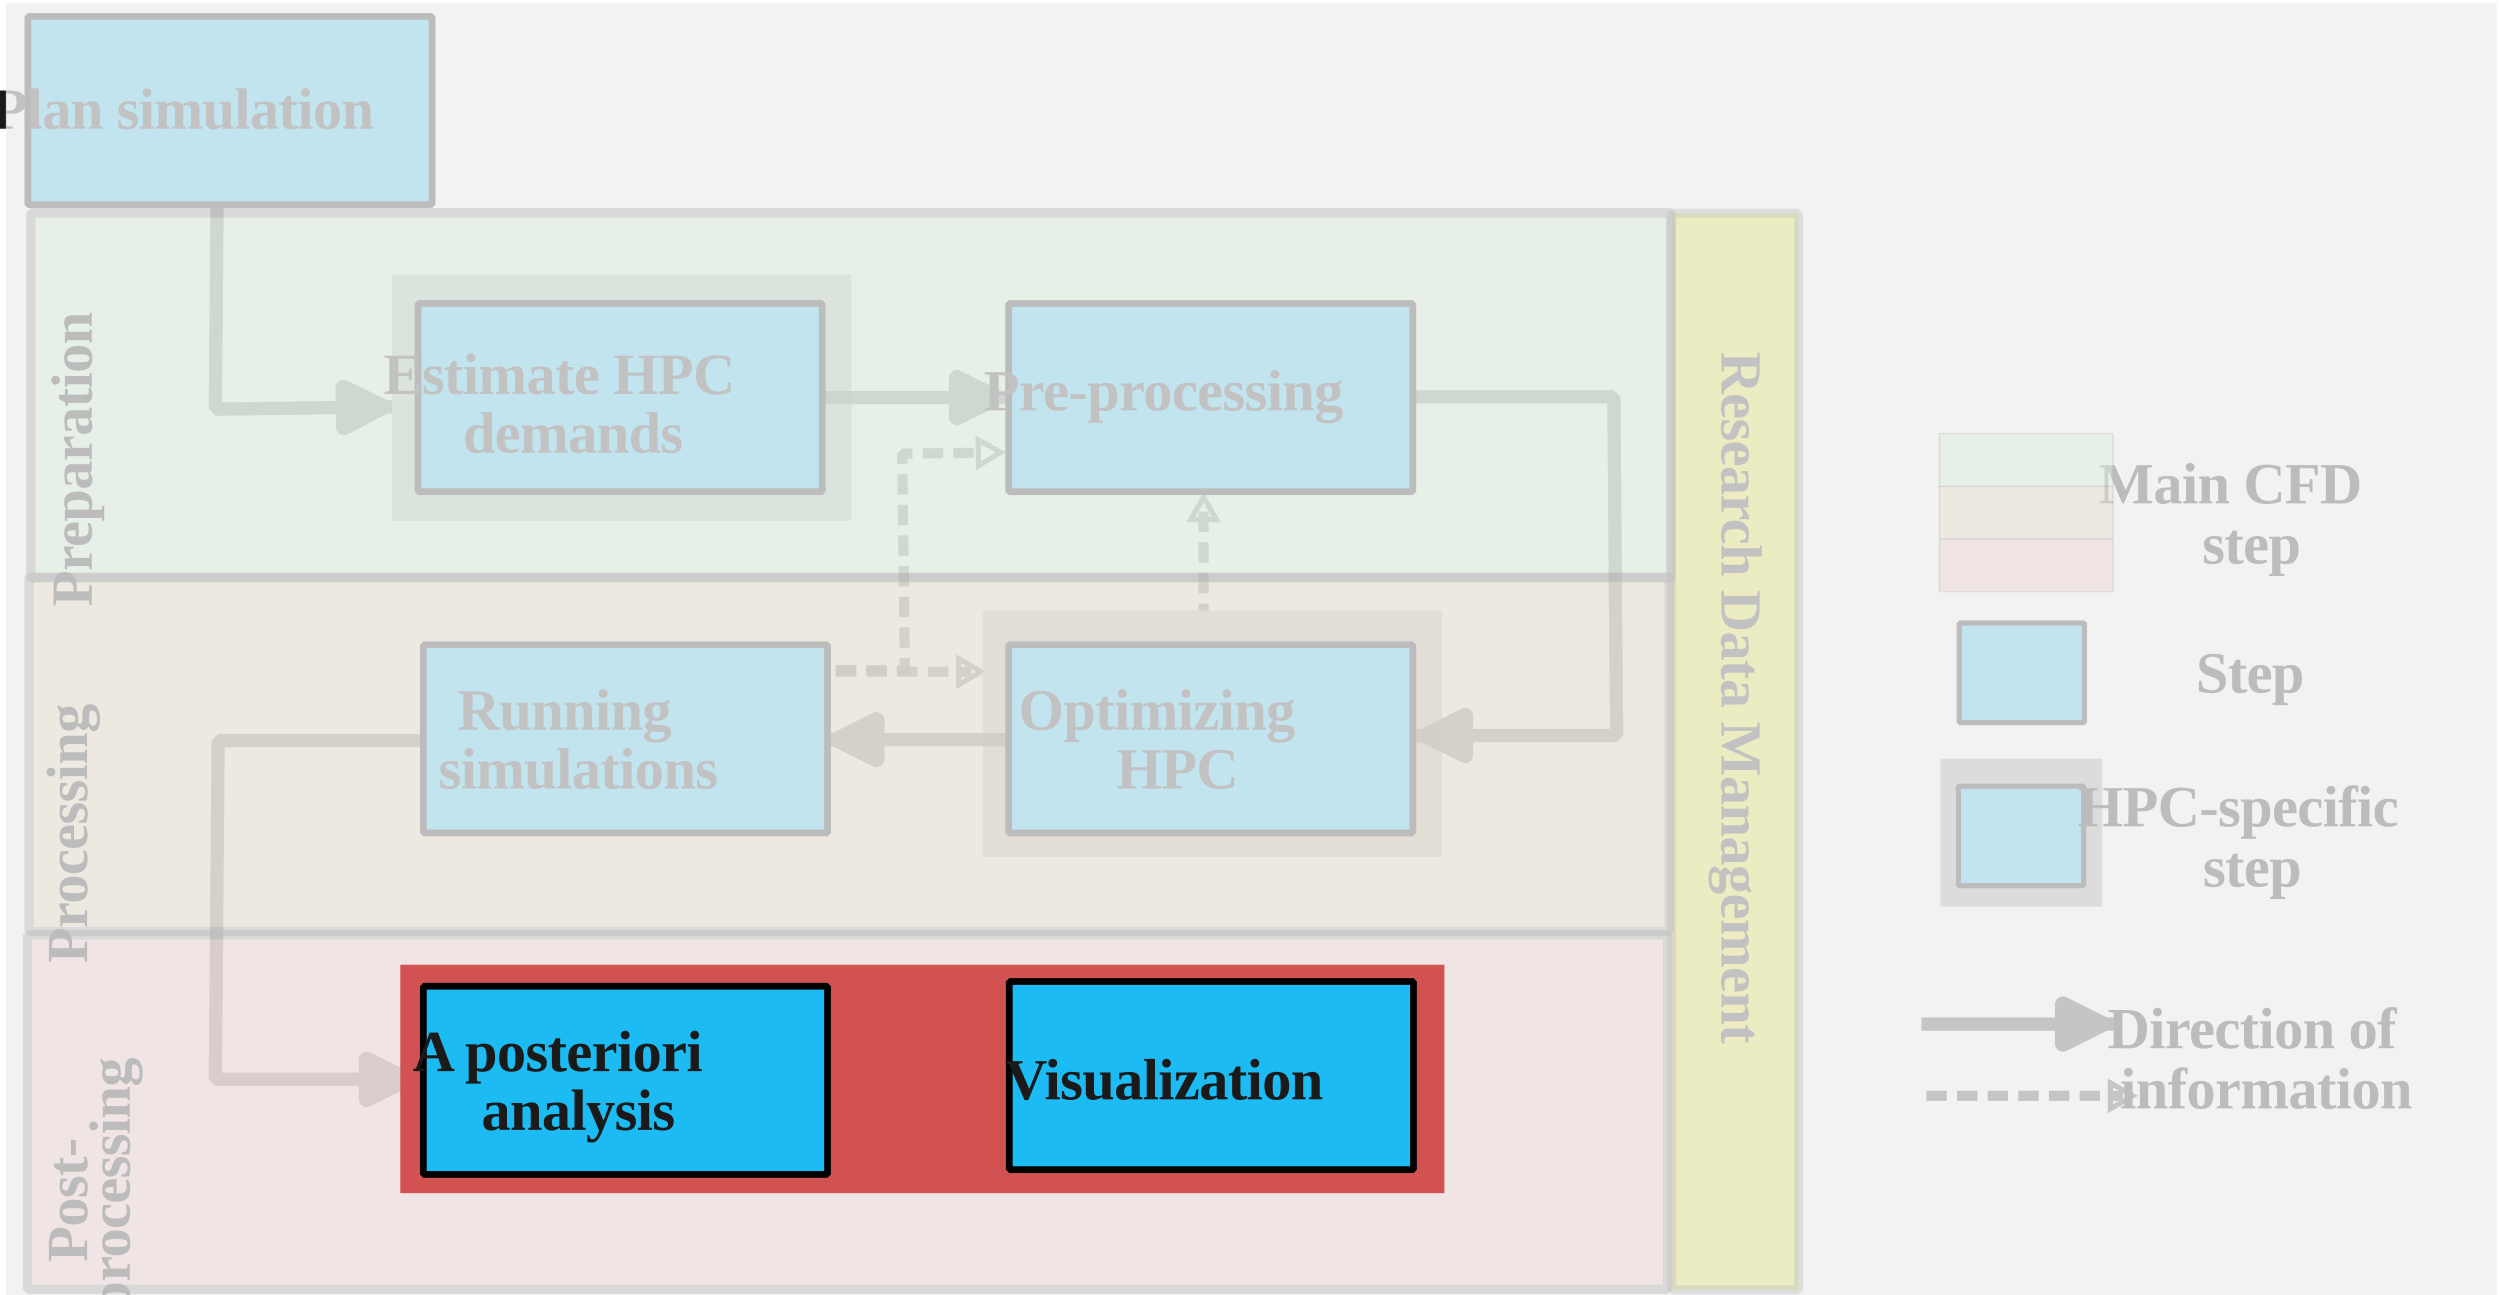
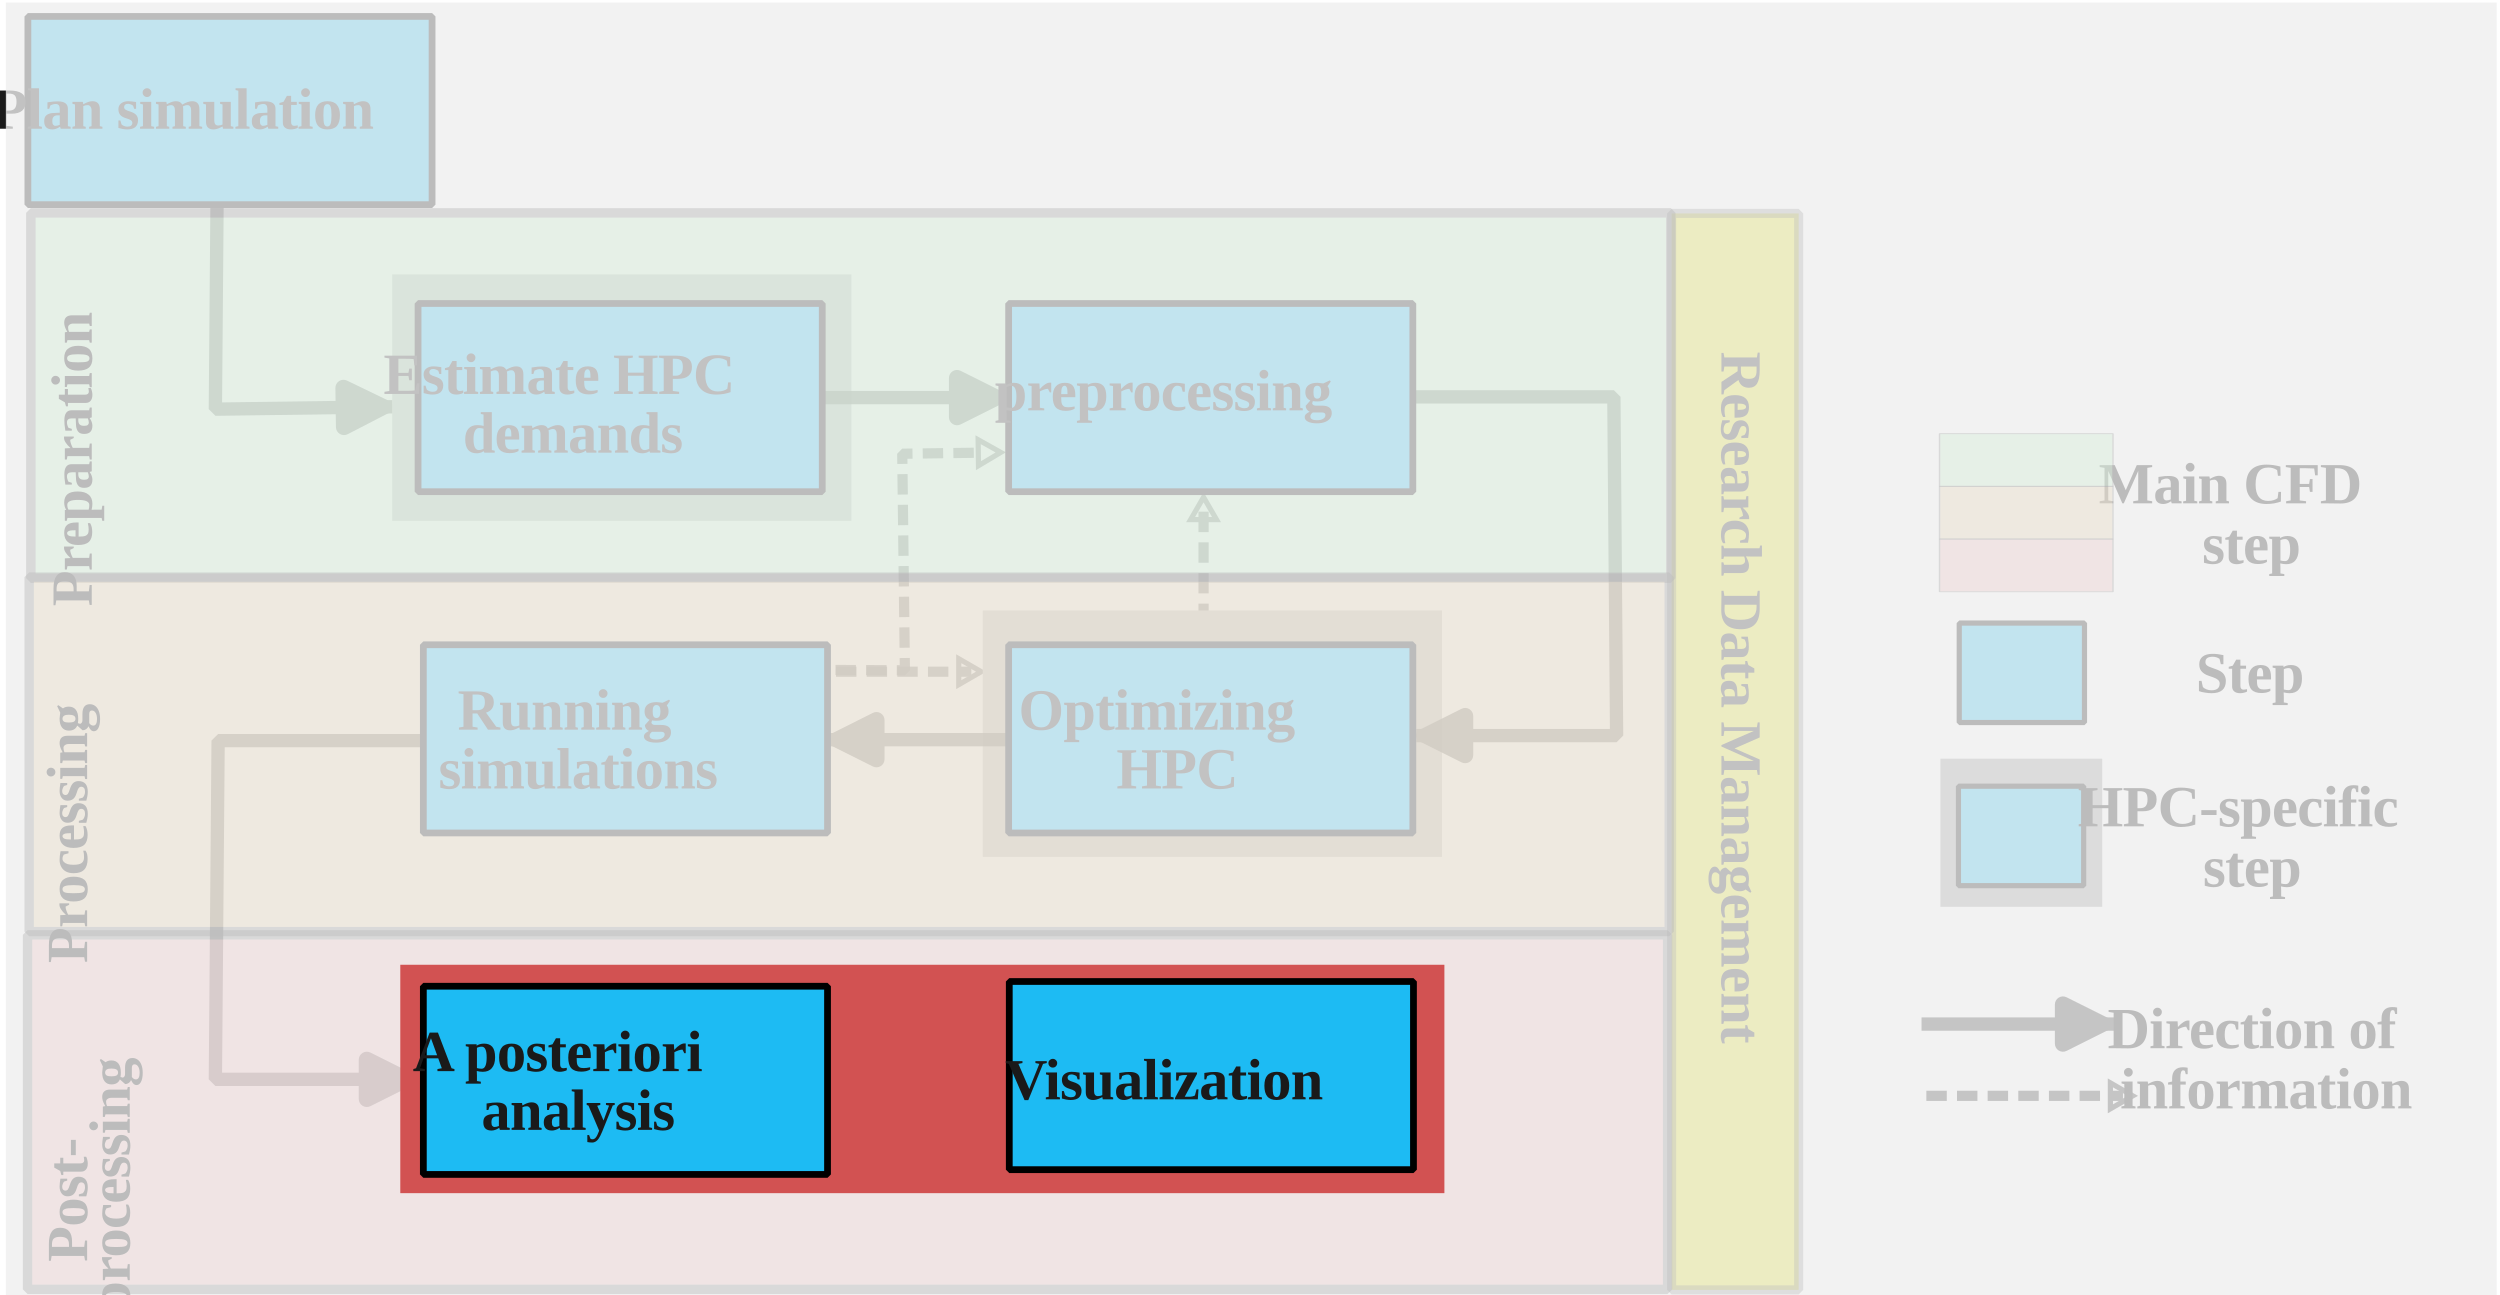
<svg xmlns="http://www.w3.org/2000/svg" width="241.063mm" height="124.815mm" viewBox="0 0 241.063 124.815" version="1.1" id="svg1">
  <defs id="defs1">
    <marker style="overflow:visible" id="ColoredTriangle" refX="0" refY="0" orient="auto-start-reverse" markerWidth="0.5" markerHeight="0.5" viewBox="0 0 1 1" preserveAspectRatio="xMidYMid" markerUnits="userSpaceOnUse">
      <path transform="scale(0.5)" style="fill:context-fill;fill-rule:evenodd;stroke:context-stroke;stroke-width:2" d="M 5.77,0 -2.88,5 V -5 Z" id="path5" />
    </marker>
    <marker style="overflow:visible" id="marker21" refX="4" refY="0" orient="auto-start-reverse" markerWidth="0.7" markerHeight="0.7" viewBox="0 0 1 1" preserveAspectRatio="xMidYMid">
      <path transform="scale(0.7)" d="m -0.211,-4.106 6.422,3.211 a 1,1 90 0 1 0,1.789 L -0.211,4.106 A 1.236,1.236 31.717 0 1 -2,3 v -6 a 1.236,1.236 148.283 0 1 1.789,-1.106 z" style="fill:context-stroke;fill-rule:evenodd;stroke:none" id="path21" />
    </marker>
    <marker style="overflow:visible" id="RoundedArrow" refX="5" refY="0" orient="auto-start-reverse" markerWidth="0.7" markerHeight="0.7" viewBox="0 0 1 1" preserveAspectRatio="xMidYMid">
      <path transform="scale(0.7)" d="m -0.211,-4.106 6.422,3.211 a 1,1 90 0 1 0,1.789 L -0.211,4.106 A 1.236,1.236 31.717 0 1 -2,3 v -6 a 1.236,1.236 148.283 0 1 1.789,-1.106 z" style="fill:context-stroke;fill-rule:evenodd;stroke:none" id="path8" />
    </marker>
  </defs>
  <g id="layer1" transform="translate(-19.17507,14.8265)">
    <path style="opacity:0.827;fill:none;fill-opacity:1;stroke:#000000;stroke-width:0.985;stroke-linecap:square;stroke-linejoin:bevel;stroke-dasharray:0.985, 1.97;stroke-dashoffset:0;marker-end:url(#ColoredTriangle)" d="m 100.228,49.777 6.201,0.029 -0.254,-20.881 8.053,-0.109" id="path37" />
    <path style="opacity:0.827;fill:none;fill-opacity:1;stroke:#000000;stroke-width:0.985;stroke-linecap:square;stroke-linejoin:bevel;stroke-dasharray:0.985, 1.97;stroke-dashoffset:0;marker-end:url(#ColoredTriangle)" d="m 94.371,49.941 17.972,1e-6" id="path35" />
    <path style="opacity:0.827;fill:none;fill-opacity:1;stroke:#000000;stroke-width:0.985;stroke-linecap:square;stroke-linejoin:bevel;stroke-dasharray:0.985, 1.97;stroke-dashoffset:0;marker-end:url(#ColoredTriangle)" d="M 135.229,47.81 V 34.558" id="path36" />
    <path style="opacity:0.827;fill:none;fill-opacity:1;stroke:#000000;stroke-width:1.285;stroke-linecap:square;stroke-linejoin:bevel;marker-end:url(#marker21)" d="m 57.59,-8.479 -17.383,0.445 -0.265,32.662 16.456,-0.222" id="path34" />
    <rect style="fill:#999999;fill-opacity:1;stroke:none;stroke-width:0.796;stroke-linecap:square;stroke-linejoin:bevel;stroke-dasharray:none" id="rect30" width="44.28" height="23.767" x="56.991" y="11.629" />
    <rect style="fill:#999999;fill-opacity:1;stroke:none;stroke-width:0.796;stroke-linecap:square;stroke-linejoin:bevel;stroke-dasharray:none" id="rect31" width="44.28" height="23.767" x="113.937" y="44.035" />
    <path style="opacity:0.827;fill:none;fill-opacity:1;stroke:#000000;stroke-width:1.285;stroke-linecap:square;stroke-linejoin:bevel;marker-end:url(#RoundedArrow)" d="m 98.523,90.145 17.972,10e-7" id="path23" />
    <path style="opacity:0.827;fill:none;fill-opacity:1;stroke:#000000;stroke-width:1.285;stroke-linecap:square;stroke-linejoin:bevel;marker-end:url(#RoundedArrow)" d="m 98.461,23.513 17.972,1e-6" id="path18" />
    <path style="opacity:0.827;fill:none;fill-opacity:1;stroke:#000000;stroke-width:1.285;stroke-linecap:square;stroke-linejoin:bevel;marker-end:url(#RoundedArrow)" d="m 116.683,56.497 -17.972,1e-6" id="path19" />
    <path style="opacity:0.827;fill:none;fill-opacity:1;stroke:#000000;stroke-width:1.285;stroke-linecap:square;stroke-linejoin:bevel;marker-end:url(#marker21)" d="m 155.407,23.44 h 19.385 l 0.265,32.662 -18.681,10e-7" id="path17" />
    <path style="opacity:0.827;fill:none;fill-opacity:1;stroke:#000000;stroke-width:1.285;stroke-linecap:square;stroke-linejoin:bevel;marker-end:url(#marker21)" d="m 59.592,56.589 h -19.385 l -0.265,32.662 18.681,10e-7" id="path22" />
    <rect style="fill:#e2e21d;fill-opacity:1;stroke:#000000;stroke-width:0.875;stroke-linecap:square;stroke-linejoin:bevel;stroke-dasharray:none;stroke-opacity:0.374" id="rect32" width="103.798" height="12.249" x="5.753" y="-192.61" transform="rotate(90)" />
    <rect style="opacity:0.46;fill:#83ec92;fill-opacity:1;stroke:#000000;stroke-width:0.918;stroke-linecap:square;stroke-linejoin:bevel;stroke-dasharray:none;stroke-opacity:1" id="rect24" width="158.129" height="35.227" x="22.151" y="5.699" />
    <rect style="opacity:0.46;fill:#d9a54a;fill-opacity:1;stroke:#000000;stroke-width:0.904;stroke-linecap:square;stroke-linejoin:bevel;stroke-dasharray:none;stroke-opacity:1" id="rect26" width="158.142" height="34.183" x="21.987" y="40.821" />
    <rect style="opacity:0.46;fill:#ea7474;fill-opacity:1;stroke:#000000;stroke-width:0.904;stroke-linecap:square;stroke-linejoin:bevel;stroke-dasharray:none;stroke-opacity:1" id="rect28" width="158.142" height="34.183" x="21.83" y="75.318" />
    <text xml:space="preserve" style="font-size:5.644px;line-height:1;font-family:'Times New Roman';-inkscape-font-specification:'Times New Roman, ';letter-spacing:-0.066px;word-spacing:-0.069px;opacity:0.439;fill:#1a1a1a;stroke:#000000;stroke-width:0.95;stroke-linecap:square;stroke-linejoin:bevel;stroke-dasharray:0.95, 1.9;stroke-dashoffset:0;stroke-opacity:1" x="-18.475" y="32.091" id="text57">
      <tspan id="tspan57" style="stroke-width:0.95" x="-18.475" y="32.091" />
    </text>
    <g id="g8">
      <rect style="fill:#1dbbf3;fill-opacity:1;stroke:#000000;stroke-width:0.653;stroke-linecap:square;stroke-linejoin:bevel;stroke-dasharray:none" id="rect2" width="38.974" height="18.147" x="59.487" y="14.439" />
      <text xml:space="preserve" style="font-size:5.644px;line-height:1;font-family:'Times New Roman';-inkscape-font-specification:'Times New Roman, ';text-align:center;letter-spacing:-0.066px;word-spacing:-0.069px;text-anchor:middle;fill:#1a1a1a;stroke-width:0.811;stroke-linecap:square;stroke-linejoin:bevel" x="79.199" y="23.156" id="text2">
        <tspan id="tspan2" style="font-weight:bold;text-align:center;text-anchor:middle;fill:#1a1a1a;stroke-width:0.811" x="79.199" y="23.156">Estimate HPC</tspan>
        <tspan style="font-weight:bold;text-align:center;text-anchor:middle;fill:#1a1a1a;stroke-width:0.811" x="79.166" y="28.824" id="tspan3">demands</tspan>
      </text>
    </g>
    <g id="g13">
      <rect style="fill:#1dbbf3;fill-opacity:1;stroke:#000000;stroke-width:0.653;stroke-linecap:square;stroke-linejoin:bevel;stroke-dasharray:none" id="rect3" width="38.974" height="18.147" x="116.433" y="14.439" />
      <text xml:space="preserve" style="font-size:5.644px;line-height:1;font-family:'Times New Roman';-inkscape-font-specification:'Times New Roman, ';text-align:center;letter-spacing:-0.066px;word-spacing:-0.069px;text-anchor:middle;fill:#1a1a1a;stroke-width:0.811;stroke-linecap:square;stroke-linejoin:bevel" x="136.145" y="24.743" id="text5">
-         <tspan style="font-weight:bold;text-align:center;text-anchor:middle;fill:#1a1a1a;stroke-width:0.811" x="136.112" y="24.743" id="tspan5">Pre-processing</tspan>
+         <tspan style="font-weight:bold;text-align:center;text-anchor:middle;fill:#1a1a1a;stroke-width:0.811" x="136.112" y="24.743" id="tspan5">preprocessing</tspan>
      </text>
    </g>
    <rect style="fill:#1dbbf3;fill-opacity:1;stroke:#000000;stroke-width:0.653;stroke-linecap:square;stroke-linejoin:bevel;stroke-dasharray:none" id="rect6" width="38.974" height="18.147" x="116.433" y="47.345" />
    <text xml:space="preserve" style="font-size:5.644px;line-height:1;font-family:'Times New Roman';-inkscape-font-specification:'Times New Roman, ';text-align:center;letter-spacing:-0.066px;word-spacing:-0.069px;text-anchor:middle;fill:#1a1a1a;stroke-width:0.811;stroke-linecap:square;stroke-linejoin:bevel" x="136.145" y="55.533" id="text6">
      <tspan style="font-weight:bold;text-align:center;text-anchor:middle;fill:#1a1a1a;stroke-width:0.811" x="136.145" y="55.533" id="tspan6">Optimizing </tspan>
      <tspan style="font-weight:bold;text-align:center;text-anchor:middle;fill:#1a1a1a;stroke-width:0.811" x="136.112" y="61.201" id="tspan7">HPC</tspan>
    </text>
    <g id="g18">
      <rect style="fill:#1dbbf3;fill-opacity:1;stroke:#000000;stroke-width:0.653;stroke-linecap:square;stroke-linejoin:bevel;stroke-dasharray:none" id="rect7" width="38.974" height="18.147" x="59.996" y="81.53" />
      <text xml:space="preserve" style="font-size:5.644px;line-height:1;font-family:'Times New Roman';-inkscape-font-specification:'Times New Roman, ';text-align:center;letter-spacing:-0.066px;word-spacing:-0.069px;text-anchor:middle;fill:#1a1a1a;stroke-width:0.811;stroke-linecap:square;stroke-linejoin:bevel" x="79.708" y="89.717" id="text9">
        <tspan style="font-weight:bold;text-align:center;text-anchor:middle;fill:#1a1a1a;stroke-width:0.811" x="79.708" y="89.717" id="tspan9">A posteriori </tspan>
        <tspan style="font-weight:bold;text-align:center;text-anchor:middle;fill:#1a1a1a;stroke-width:0.811" x="79.675" y="95.386" id="tspan10">analysis</tspan>
      </text>
      <rect style="fill:#1dbbf3;fill-opacity:1;stroke:#000000;stroke-width:0.653;stroke-linecap:square;stroke-linejoin:bevel;stroke-dasharray:none" id="rect12" width="38.974" height="18.147" x="116.495" y="81.072" />
      <text xml:space="preserve" style="font-size:5.644px;line-height:1;font-family:'Times New Roman';-inkscape-font-specification:'Times New Roman, ';text-align:center;letter-spacing:-0.066px;word-spacing:-0.069px;text-anchor:middle;fill:#1a1a1a;stroke-width:0.811;stroke-linecap:square;stroke-linejoin:bevel" x="136.207" y="92.434" id="text14">
        <tspan style="font-weight:bold;text-align:center;text-anchor:middle;fill:#1a1a1a;stroke-width:0.811" x="136.174" y="92.434" id="tspan14">Visualization</tspan>
      </text>
    </g>
    <g id="g17">
      <rect style="fill:#1dbbf3;fill-opacity:1;stroke:#000000;stroke-width:0.653;stroke-linecap:square;stroke-linejoin:bevel;stroke-dasharray:none" id="rect10" width="38.974" height="18.147" x="59.996" y="47.345" />
      <text xml:space="preserve" style="font-size:5.644px;line-height:1;font-family:'Times New Roman';-inkscape-font-specification:'Times New Roman, ';text-align:center;letter-spacing:-0.066px;word-spacing:-0.069px;text-anchor:middle;fill:#1a1a1a;stroke-width:0.811;stroke-linecap:square;stroke-linejoin:bevel" x="79.708" y="55.533" id="text12">
        <tspan style="font-weight:bold;text-align:center;text-anchor:middle;fill:#1a1a1a;stroke-width:0.811" x="79.708" y="55.533" id="tspan12">Running</tspan>
        <tspan style="font-weight:bold;text-align:center;text-anchor:middle;fill:#1a1a1a;stroke-width:0.811" x="79.675" y="61.201" id="tspan16">simulations</tspan>
      </text>
    </g>
    <text xml:space="preserve" style="font-size:5.644px;line-height:1;font-family:'Times New Roman';-inkscape-font-specification:'Times New Roman, ';text-align:center;letter-spacing:-0.066px;word-spacing:-0.069px;text-anchor:middle;fill:#1a1a1a;stroke-width:0.811;stroke-linecap:square;stroke-linejoin:bevel" x="55.872" y="-185.164" id="text32" transform="rotate(90)">
      <tspan style="font-weight:bold;text-align:center;text-anchor:middle;fill:#1a1a1a;stroke-width:0.811" x="55.839" y="-185.164" id="tspan33">Research Data Management</tspan>
    </text>
    <g id="g25" transform="rotate(-90,104.0113,114.1236)">
      <g id="g26" transform="translate(-14.47747,-27.68644)">
        <text xml:space="preserve" style="font-size:5.644px;line-height:1;font-family:sans-serif;-inkscape-font-specification:sans-serif;text-align:center;letter-spacing:-0.066px;word-spacing:-0.069px;text-anchor:middle;opacity:1;fill:#000000;fill-opacity:1;stroke:none;stroke-width:1.285;stroke-linecap:square;stroke-linejoin:bevel" x="209.556" y="65.819" id="text25">
          <tspan id="tspan25" style="font-style:normal;font-variant:normal;font-weight:bold;font-stretch:normal;font-size:5.644px;font-family:'Times New Roman';-inkscape-font-specification:'Times New Roman,  Bold';fill:#000000;fill-opacity:1;stroke-width:1.285" x="209.522" y="65.819">Preparation</tspan>
        </text>
      </g>
    </g>
    <g id="g28" transform="rotate(-90,121.8369,132.3942)">
      <g id="g27" transform="translate(-14.47747,-27.68644)">
        <text xml:space="preserve" style="font-size:5.644px;line-height:1;font-family:sans-serif;-inkscape-font-specification:sans-serif;text-align:center;letter-spacing:-0.066px;word-spacing:-0.069px;text-anchor:middle;opacity:1;fill:#000000;fill-opacity:1;stroke:none;stroke-width:1.285;stroke-linecap:square;stroke-linejoin:bevel" x="209.556" y="65.819" id="text26">
          <tspan id="tspan26" style="font-style:normal;font-variant:normal;font-weight:bold;font-stretch:normal;font-size:5.644px;font-family:'Times New Roman';-inkscape-font-specification:'Times New Roman,  Bold';fill:#000000;fill-opacity:1;stroke-width:1.285" x="209.522" y="65.819">Processing</tspan>
        </text>
      </g>
    </g>
    <g id="g30" transform="rotate(-90,138.8171,149.3745)">
      <g id="g29" transform="translate(-14.47747,-27.68644)">
        <text xml:space="preserve" style="font-size:5.644px;line-height:0.7;font-family:sans-serif;-inkscape-font-specification:sans-serif;text-align:center;letter-spacing:-0.066px;word-spacing:-0.069px;text-anchor:middle;opacity:1;fill:#000000;fill-opacity:1;stroke:none;stroke-width:1.285;stroke-linecap:square;stroke-linejoin:bevel" x="209.556" y="65.819" id="text28">
          <tspan id="tspan28" style="font-style:normal;font-variant:normal;font-weight:bold;font-stretch:normal;font-size:5.644px;line-height:0.7;font-family:'Times New Roman';-inkscape-font-specification:'Times New Roman,  Bold';fill:#000000;fill-opacity:1;stroke-width:1.285" x="209.556" y="65.819">Post-</tspan>
          <tspan style="font-style:normal;font-variant:normal;font-weight:bold;font-stretch:normal;font-size:5.644px;line-height:0.7;font-family:'Times New Roman';-inkscape-font-specification:'Times New Roman,  Bold';fill:#000000;fill-opacity:1;stroke-width:1.285" x="209.522" y="69.933" id="tspan30">processing</tspan>
        </text>
      </g>
    </g>
    <rect style="fill:#999999;fill-opacity:1;stroke:none;stroke-width:0.61;stroke-linecap:square;stroke-linejoin:bevel;stroke-dasharray:none" id="rect38" width="15.601" height="14.284" x="206.28" y="58.331" />
    <rect style="fill:#1dbbf3;fill-opacity:1;stroke:#000000;stroke-width:0.5;stroke-linecap:square;stroke-linejoin:bevel;stroke-dasharray:none" id="rect39" width="12.075" height="9.591" x="208.019" y="60.984" />
    <text xml:space="preserve" style="font-size:5.644px;line-height:1;font-family:'Times New Roman';-inkscape-font-specification:'Times New Roman, ';text-align:center;letter-spacing:-0.066px;word-spacing:-0.069px;text-anchor:middle;fill:#1a1a1a;stroke-width:0.811;stroke-linecap:square;stroke-linejoin:bevel" x="177.36" y="-51.724" id="text40">
      <tspan style="font-weight:bold;text-align:center;text-anchor:middle;fill:#1a1a1a;stroke-width:0.811" x="177.36" y="-51.724" id="tspan40" />
    </text>
    <g id="g42" transform="translate(58.39178,18.52587)">
      <g id="g41" transform="translate(-11.53142,-6.92161)">
        <text xml:space="preserve" style="font-size:5.644px;line-height:1;font-family:sans-serif;-inkscape-font-specification:sans-serif;text-align:center;letter-spacing:-0.066px;word-spacing:-0.069px;text-anchor:middle;opacity:1;fill:#000000;fill-opacity:1;stroke:none;stroke-width:1.285;stroke-linecap:square;stroke-linejoin:bevel" x="195.874" y="53.249" id="text41">
          <tspan id="tspan41" style="font-style:normal;font-variant:normal;font-weight:bold;font-stretch:normal;font-size:5.644px;font-family:'Times New Roman';-inkscape-font-specification:'Times New Roman,  Bold';fill:#000000;fill-opacity:1;stroke-width:1.285" x="195.874" y="53.249">HPC-specific</tspan>
          <tspan style="font-style:normal;font-variant:normal;font-weight:bold;font-stretch:normal;font-size:5.644px;font-family:'Times New Roman';-inkscape-font-specification:'Times New Roman,  Bold';fill:#000000;fill-opacity:1;stroke-width:1.285" x="195.841" y="59.057" id="tspan42">step</tspan>
        </text>
      </g>
      <g id="g49" transform="translate(-10.07281,-37.75424)">
        <text xml:space="preserve" style="font-size:5.644px;line-height:1;font-family:sans-serif;-inkscape-font-specification:sans-serif;text-align:center;letter-spacing:-0.066px;word-spacing:-0.069px;text-anchor:middle;opacity:1;fill:#000000;fill-opacity:1;stroke:none;stroke-width:1.285;stroke-linecap:square;stroke-linejoin:bevel" x="193.671" y="52.934" id="text49">
          <tspan style="font-style:normal;font-variant:normal;font-weight:bold;font-stretch:normal;font-size:5.644px;font-family:'Times New Roman';-inkscape-font-specification:'Times New Roman,  Bold';fill:#000000;fill-opacity:1;stroke-width:1.285" x="193.671" y="52.934" id="tspan49">Main CFD</tspan>
          <tspan style="font-style:normal;font-variant:normal;font-weight:bold;font-stretch:normal;font-size:5.644px;font-family:'Times New Roman';-inkscape-font-specification:'Times New Roman,  Bold';fill:#000000;fill-opacity:1;stroke-width:1.285" x="193.638" y="58.743" id="tspan54"> step</tspan>
        </text>
      </g>
      <g id="g51" transform="translate(-11.11674,-22.33792)">
        <text xml:space="preserve" style="font-size:5.644px;line-height:1;font-family:sans-serif;-inkscape-font-specification:sans-serif;text-align:center;letter-spacing:-0.066px;word-spacing:-0.069px;text-anchor:middle;opacity:1;fill:#000000;fill-opacity:1;stroke:none;stroke-width:1.285;stroke-linecap:square;stroke-linejoin:bevel" x="195.244" y="55.766" id="text51">
          <tspan style="font-style:normal;font-variant:normal;font-weight:bold;font-stretch:normal;font-size:5.644px;font-family:'Times New Roman';-inkscape-font-specification:'Times New Roman,  Bold';fill:#000000;fill-opacity:1;stroke-width:1.285" x="195.211" y="55.766" id="tspan51">Step</tspan>
        </text>
      </g>
      <g id="g52" transform="translate(-12.58976,11.01165)">
        <text xml:space="preserve" style="font-size:5.644px;line-height:1;font-family:sans-serif;-inkscape-font-specification:sans-serif;text-align:center;letter-spacing:-0.066px;word-spacing:-0.069px;text-anchor:middle;opacity:1;fill:#000000;fill-opacity:1;stroke:none;stroke-width:1.285;stroke-linecap:square;stroke-linejoin:bevel" x="198.276" y="56.71" id="text52">
          <tspan style="font-style:normal;font-variant:normal;font-weight:bold;font-stretch:normal;font-size:5.644px;font-family:'Times New Roman';-inkscape-font-specification:'Times New Roman,  Bold';fill:#000000;fill-opacity:1;stroke-width:1.285" x="198.276" y="56.71" id="tspan52">Direction of</tspan>
          <tspan style="font-style:normal;font-variant:normal;font-weight:bold;font-stretch:normal;font-size:5.644px;font-family:'Times New Roman';-inkscape-font-specification:'Times New Roman,  Bold';fill:#000000;fill-opacity:1;stroke-width:1.285" x="198.243" y="62.518" id="tspan53">information</tspan>
        </text>
      </g>
    </g>
    <rect style="fill:#1dbbf3;fill-opacity:1;stroke:#000000;stroke-width:0.5;stroke-linecap:square;stroke-linejoin:bevel;stroke-dasharray:none" id="rect42" width="12.075" height="9.591" x="208.096" y="45.253" />
    <g id="g45" transform="matrix(1.001615,0,0,0.6515806,180.6174,-94.96339)">
      <rect style="opacity:0.46;fill:#83ec92;fill-opacity:1;stroke:#000000;stroke-width:0.14;stroke-linecap:square;stroke-linejoin:bevel;stroke-dasharray:none;stroke-opacity:1" id="rect43" width="16.699" height="7.8" x="25.537" y="187.16" />
      <rect style="opacity:0.46;fill:#d9a54a;fill-opacity:1;stroke:#000000;stroke-width:0.14;stroke-linecap:square;stroke-linejoin:bevel;stroke-dasharray:none;stroke-opacity:1" id="rect44" width="16.699" height="7.8" x="25.537" y="194.96" />
      <rect style="opacity:0.46;fill:#ea7474;fill-opacity:1;stroke:#000000;stroke-width:0.14;stroke-linecap:square;stroke-linejoin:bevel;stroke-dasharray:none;stroke-opacity:1" id="rect45" width="16.699" height="7.8" x="25.537" y="202.76" />
    </g>
    <path style="opacity:0.827;fill:none;fill-opacity:1;stroke:#000000;stroke-width:0.985;stroke-linecap:square;stroke-linejoin:bevel;stroke-dasharray:0.985, 1.97;stroke-dashoffset:0;marker-end:url(#ColoredTriangle)" d="m 205.417,90.841 17.972,10e-7" id="path46" />
    <path style="opacity:0.827;fill:none;fill-opacity:1;stroke:#000000;stroke-width:1.285;stroke-linecap:square;stroke-linejoin:bevel;marker-end:url(#RoundedArrow)" d="m 205.102,83.92 17.972,10e-7" id="path47" />
    <g id="g1" transform="translate(10.96831,-33.97342)">
      <rect style="opacity:1;fill:#1dbbf3;fill-opacity:1;stroke:#000000;stroke-width:0.653;stroke-linecap:square;stroke-linejoin:bevel;stroke-dasharray:none" id="rect1" width="38.974" height="18.147" x="10.896" y="20.732" />
      <text xml:space="preserve" style="font-size:5.644px;line-height:1;font-family:'Times New Roman';-inkscape-font-specification:'Times New Roman, ';text-align:center;letter-spacing:-0.066px;word-spacing:-0.069px;text-anchor:middle;fill:#1a1a1a;stroke-width:0.811;stroke-linecap:square;stroke-linejoin:bevel" x="30.608" y="31.565" id="text1">
        <tspan id="tspan1" style="font-weight:bold;text-align:center;text-anchor:middle;fill:#1a1a1a;stroke-width:0.811" x="30.575" y="31.565">Plan simulation</tspan>
      </text>
    </g>
    <rect style="fill:#eeeeee;fill-opacity:0.788;stroke:none;stroke-width:0.954;stroke-linecap:square;stroke-linejoin:bevel" id="rect4" width="240.184" height="125.034" x="19.739" y="-14.577" />
    <rect style="fill:#d25252;fill-opacity:1;stroke:none;stroke-width:1.545;stroke-linecap:square;stroke-linejoin:bevel" id="rect8" width="100.678" height="22.023" x="57.773" y="78.201" />
    <g id="g20" transform="translate(1.5842674e-7,-1.258476)">
      <rect style="fill:#1dbbf3;fill-opacity:1;stroke:#000000;stroke-width:0.653;stroke-linecap:square;stroke-linejoin:bevel;stroke-dasharray:none" id="rect18" width="38.974" height="18.147" x="59.996" y="81.53" />
      <text xml:space="preserve" style="font-size:5.644px;line-height:1;font-family:'Times New Roman';-inkscape-font-specification:'Times New Roman, ';text-align:center;letter-spacing:-0.066px;word-spacing:-0.069px;text-anchor:middle;fill:#1a1a1a;stroke-width:0.811;stroke-linecap:square;stroke-linejoin:bevel" x="79.708" y="89.717" id="text19">
        <tspan style="font-weight:bold;text-align:center;text-anchor:middle;fill:#1a1a1a;stroke-width:0.811" x="79.708" y="89.717" id="tspan18">A posteriori </tspan>
        <tspan style="font-weight:bold;text-align:center;text-anchor:middle;fill:#1a1a1a;stroke-width:0.811" x="79.675" y="95.386" id="tspan19">analysis</tspan>
      </text>
      <rect style="fill:#1dbbf3;fill-opacity:1;stroke:#000000;stroke-width:0.653;stroke-linecap:square;stroke-linejoin:bevel;stroke-dasharray:none" id="rect19" width="38.974" height="18.147" x="116.495" y="81.072" />
      <text xml:space="preserve" style="font-size:5.644px;line-height:1;font-family:'Times New Roman';-inkscape-font-specification:'Times New Roman, ';text-align:center;letter-spacing:-0.066px;word-spacing:-0.069px;text-anchor:middle;fill:#1a1a1a;stroke-width:0.811;stroke-linecap:square;stroke-linejoin:bevel" x="136.207" y="92.434" id="text20">
        <tspan style="font-weight:bold;text-align:center;text-anchor:middle;fill:#1a1a1a;stroke-width:0.811" x="136.174" y="92.434" id="tspan20">Visualization</tspan>
      </text>
    </g>
  </g>
</svg>
